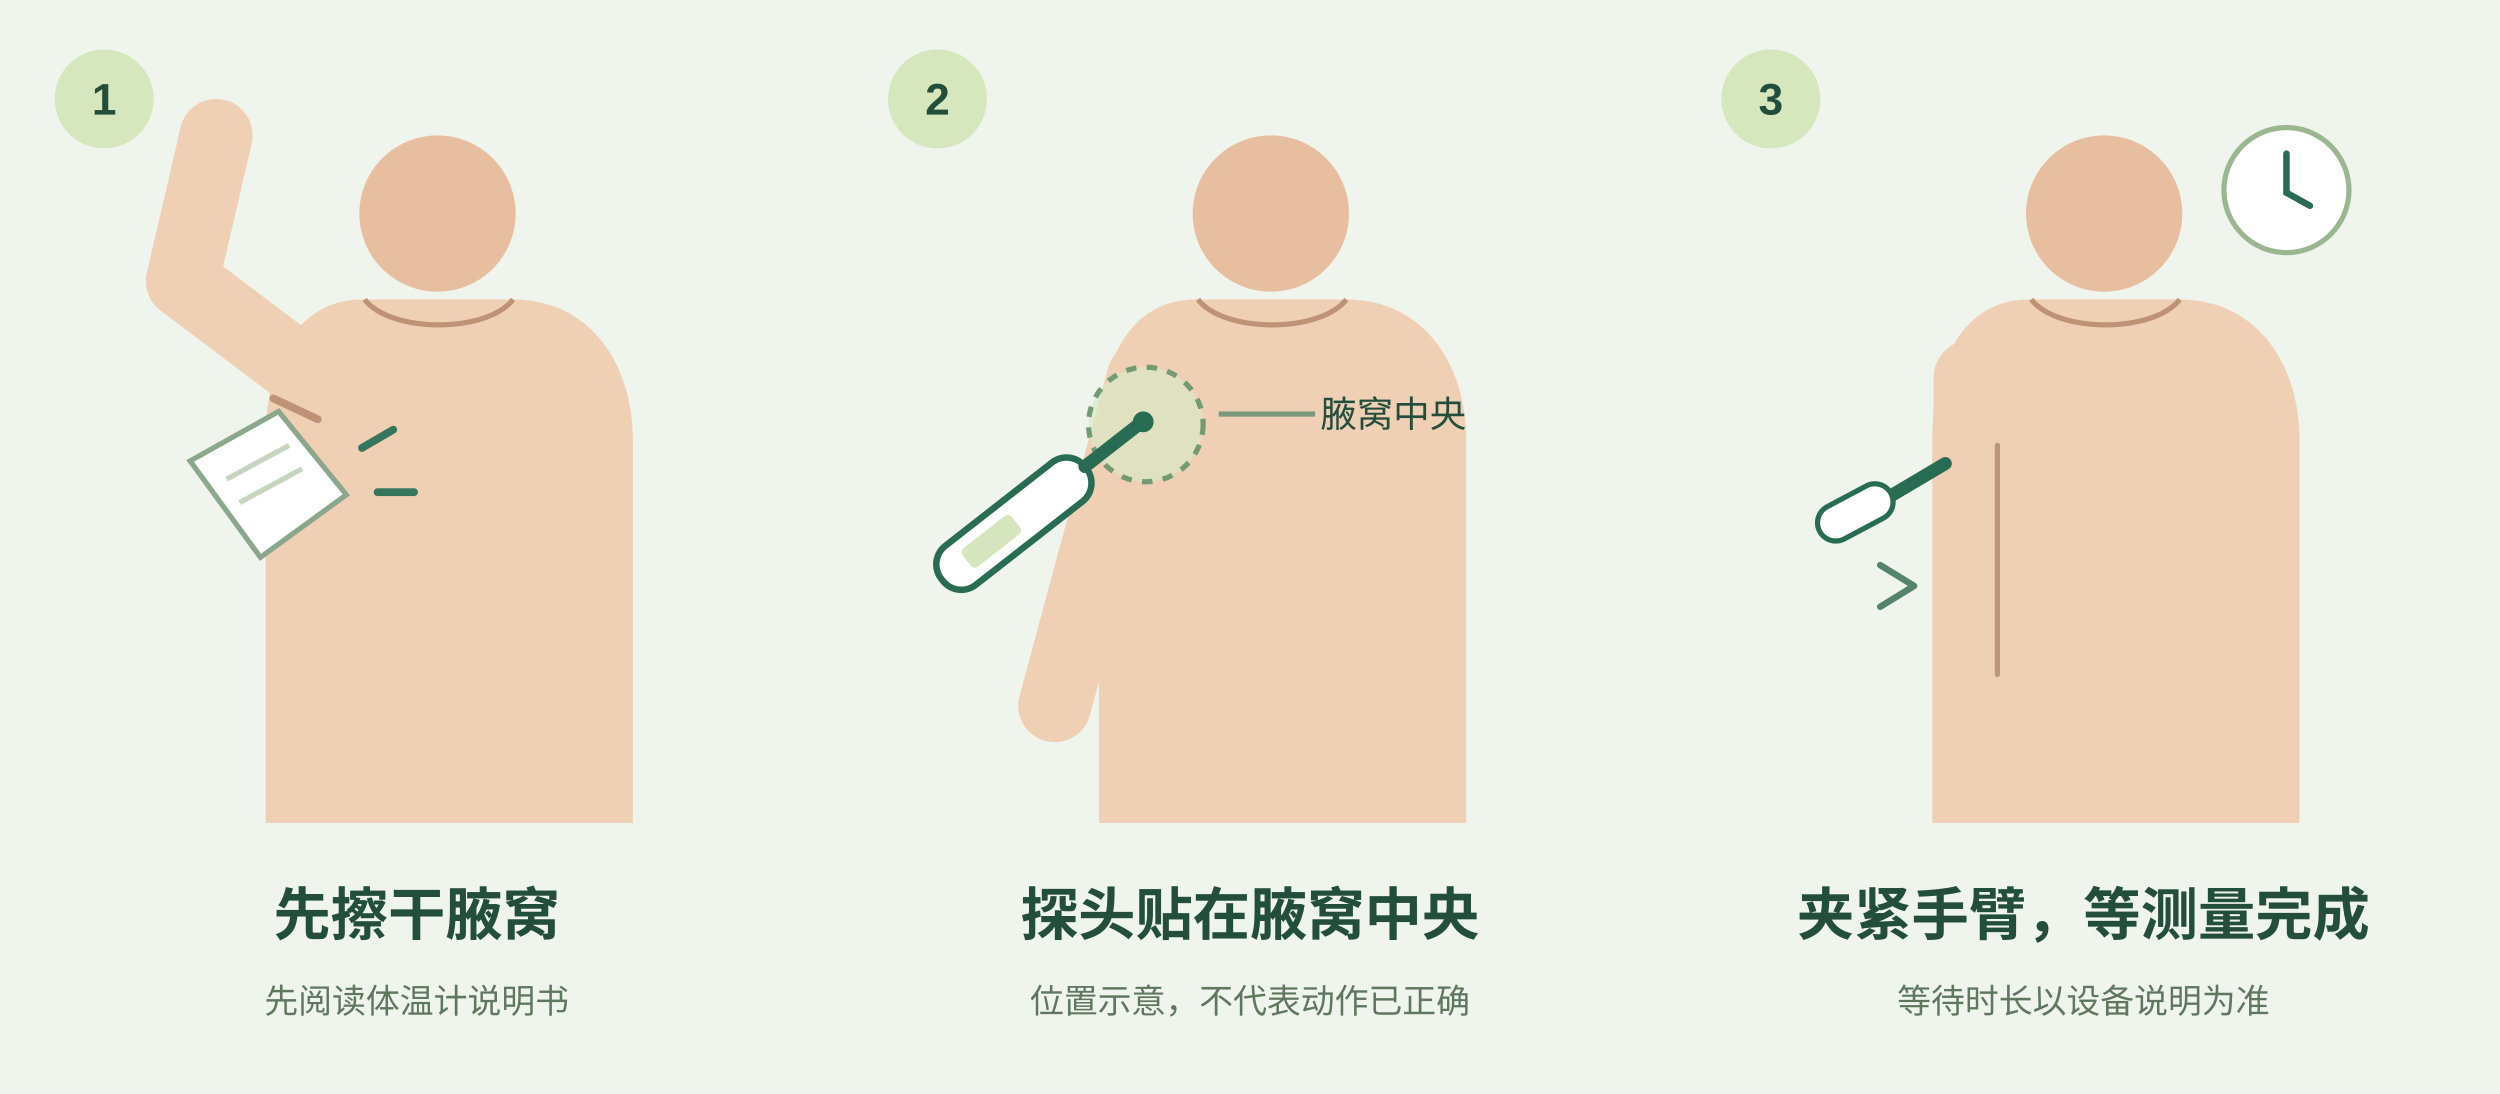
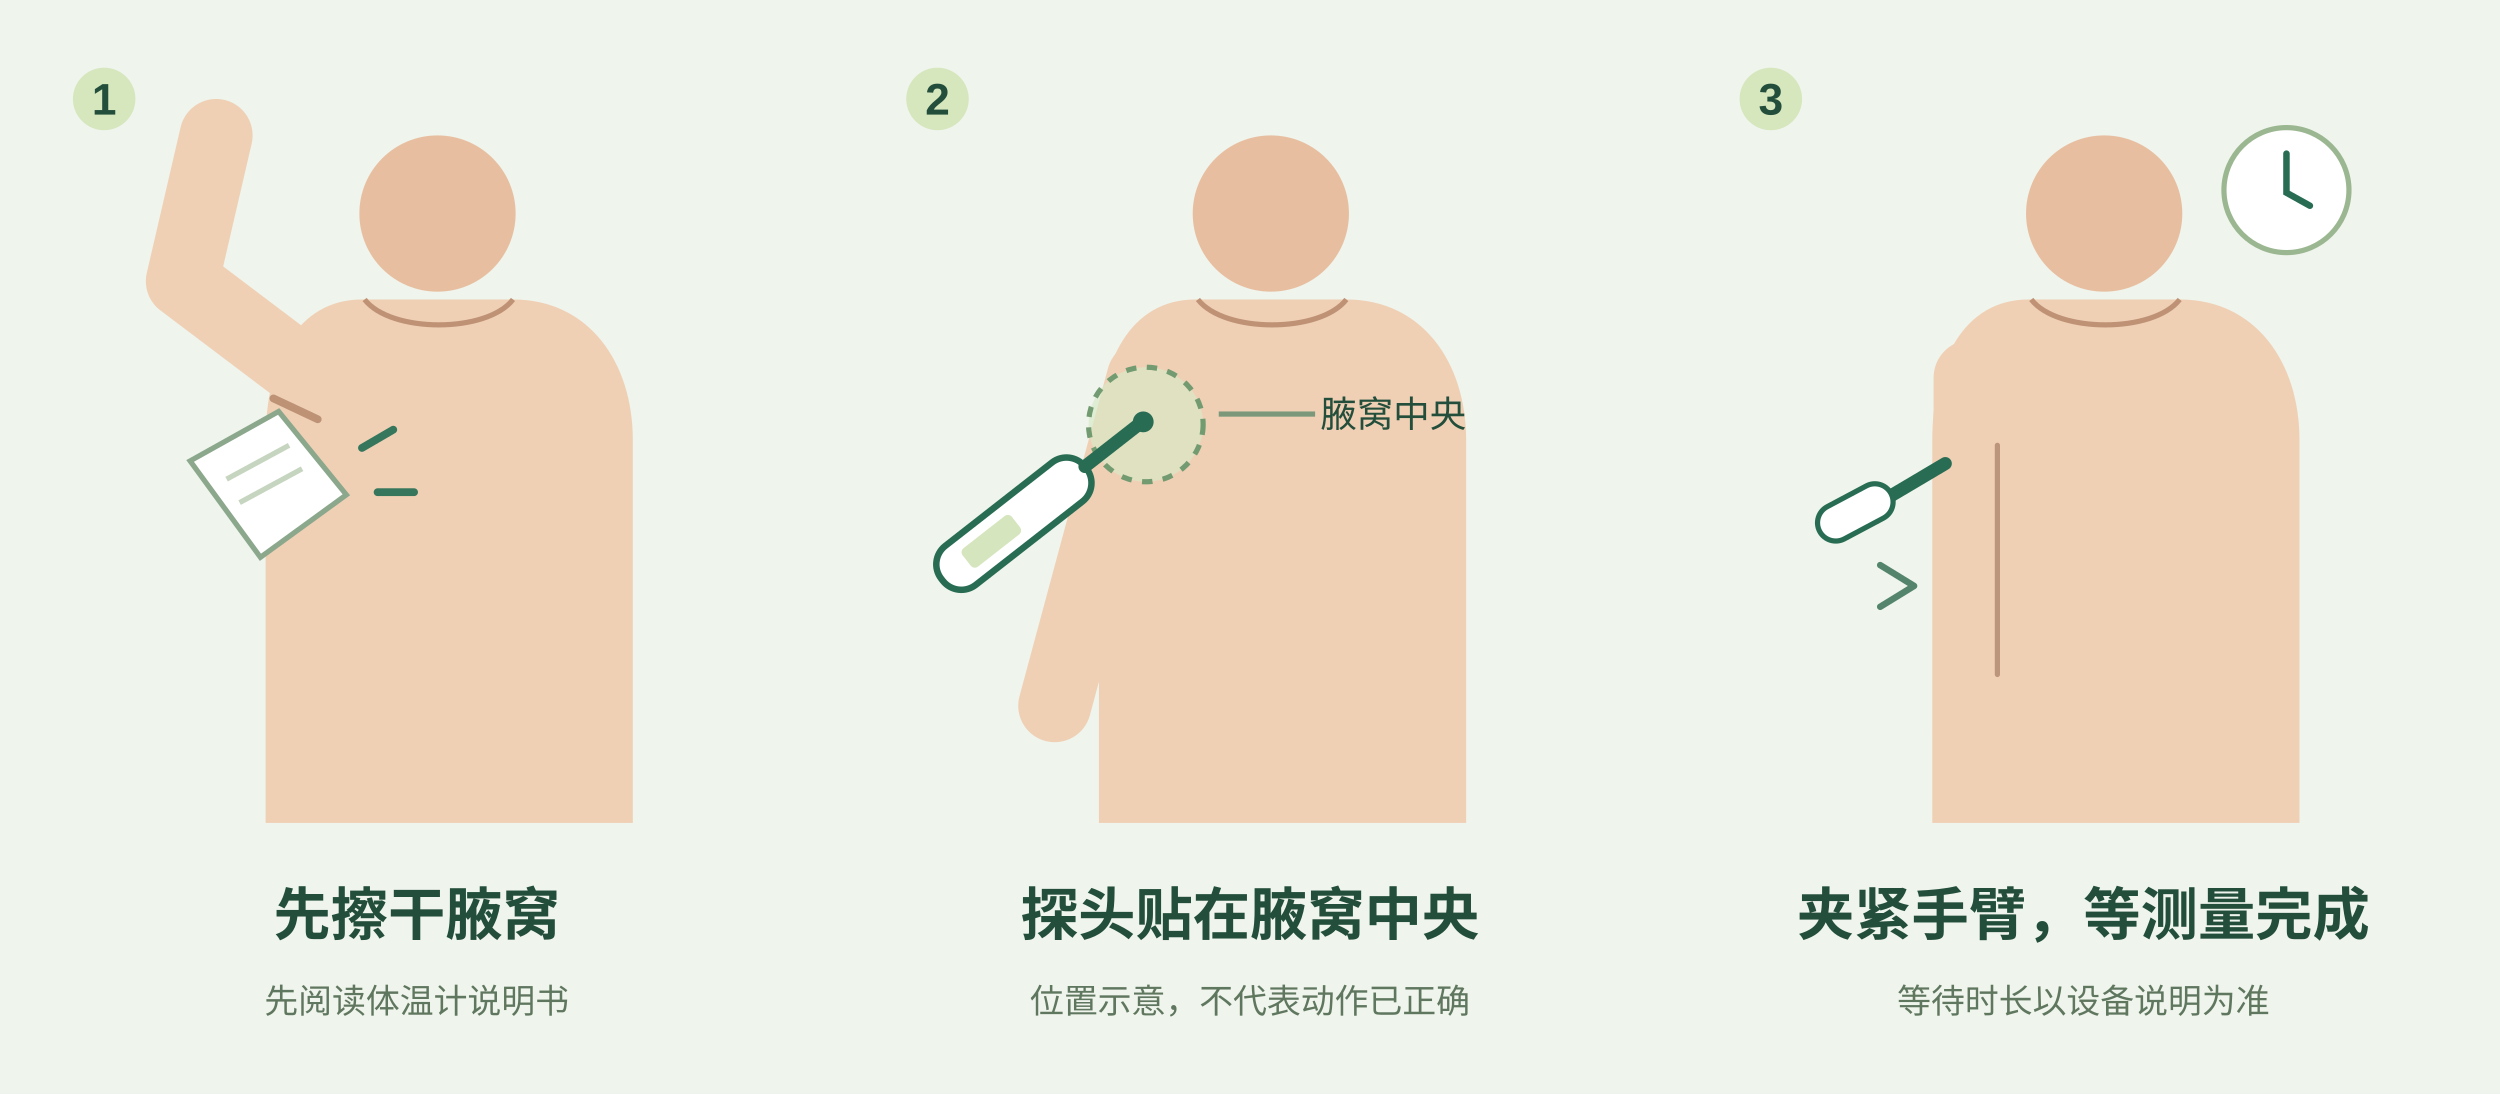
<svg xmlns="http://www.w3.org/2000/svg" viewBox="0 0 960 420" role="img" aria-labelledby="title desc">
-   <view id="step-1" viewBox="0 0 320 420" />
-   <view id="step-2" viewBox="320 0 320 420" />
-   <view id="step-3" viewBox="640 0 320 420" />
+   <view id="step-1" viewBox="0 52 320 278" />
+   <view id="step-2" viewBox="320 52 320 278" />
+   <view id="step-3" viewBox="640 52 320 278" />
  <defs>
    <g id="torso">
      <circle cx="168" cy="82" r="30" fill="#e8bea0" />
      <path d="M139 115h58c29 0 46 24 46 54v147H102V169c0-30 12-54 37-54Z" fill="#efd0b5" />
      <path d="M140 115c10 13 47 13 57 0" fill="none" stroke="#bf9275" stroke-width="2" />
    </g>
    <g id="step-number">
-       <circle cx="40" cy="38" r="19" fill="#d6e6bd" />
+       <circle cx="40" cy="38" r="12" fill="#d6e6bd" />
    </g>
  </defs>
  <rect width="960" height="420" fill="#eff4ec" />
  <g font-family="Arial, 'PingFang SC', sans-serif" fill="#234e3b" text-anchor="middle">
    <g>
      <use href="#step-number" />
      <text x="40" y="44" font-size="17" font-weight="700">1</text>
      <use href="#torso" />
      <path d="M119 145 70 108 83 52" fill="none" stroke="#efd0b5" stroke-width="28" stroke-linecap="round" stroke-linejoin="round" />
      <path d="m105 153 17 8" stroke="#bd9275" stroke-width="3" stroke-linecap="round" />
      <path d="m73 177 34-19 26 32-33 24Z" fill="#fff" stroke="#8ba78c" stroke-width="2" />
      <path d="m87 184 24-13M92 193l24-13" stroke="#c6d5bf" stroke-width="2" />
      <path d="m139 172 12-7M145 189h14" stroke="#36765c" stroke-width="3" stroke-linecap="round" />
      <text x="160" y="359" font-size="22" font-weight="600">先擦干腋窝</text>
      <text x="160" y="389" font-size="13" fill="#60775f">先阅读体温计说明书</text>
    </g>
    <g transform="translate(320)">
      <use href="#step-number" />
      <text x="40" y="44" font-size="17" font-weight="700">2</text>
      <use href="#torso" />
      <path d="m119 145-34 126" fill="none" stroke="#efd0b5" stroke-width="28" stroke-linecap="round" />
      <circle cx="120" cy="163" r="22" fill="#d7e9c8" fill-opacity=".65" stroke="#739b71" stroke-width="2" stroke-dasharray="4 4" />
      <g transform="rotate(-38 84 189)">
        <rect x="30" y="180" width="70" height="19" rx="9" fill="#fff" stroke="#286c53" stroke-width="2.5" />
        <rect x="42" y="185" width="24" height="9" rx="2" fill="#d5e5bd" />
        <path d="M100 189h29" stroke="#286c53" stroke-width="5" stroke-linecap="round" />
      </g>
      <circle cx="119" cy="162" r="4" fill="#286c53" />
      <path d="M148 159h37" stroke="#7b987b" stroke-width="2" />
      <text x="215" y="164" font-size="14">腋窝中央</text>
      <text x="160" y="359" font-size="22" font-weight="600">探头贴在腋窝中央</text>
      <text x="160" y="389" font-size="13" fill="#60775f">位置示意，不代表动作已正确</text>
    </g>
    <g transform="translate(640)">
      <use href="#step-number" />
      <text x="40" y="44" font-size="17" font-weight="700">3</text>
      <use href="#torso" />
      <path d="M117 145v132" stroke="#efd0b5" stroke-width="29" stroke-linecap="round" />
      <path d="M127 171v88" stroke="#bc957c" stroke-width="2" stroke-linecap="round" />
      <path d="M107 178 80 194" stroke="#286c53" stroke-width="5" stroke-linecap="round" />
      <rect x="57" y="190" width="31" height="14" rx="7" fill="#fff" stroke="#286c53" stroke-width="2" transform="rotate(-28 72 197)" />
      <path d="m82 233 13-8-13-8" stroke="#54846b" stroke-width="2.5" fill="none" stroke-linecap="round" stroke-linejoin="round" />
      <circle cx="238" cy="73" r="24" fill="#fff" stroke="#9bb791" stroke-width="2" />
      <path d="M238 59v15l9 5" stroke="#286c53" stroke-width="2.5" fill="none" stroke-linecap="round" />
      <text x="160" y="359" font-size="22" font-weight="600">夹紧手臂，等测量完成</text>
      <text x="160" y="389" font-size="13" fill="#60775f">等待时长以设备说明为准</text>
    </g>
  </g>
</svg>
